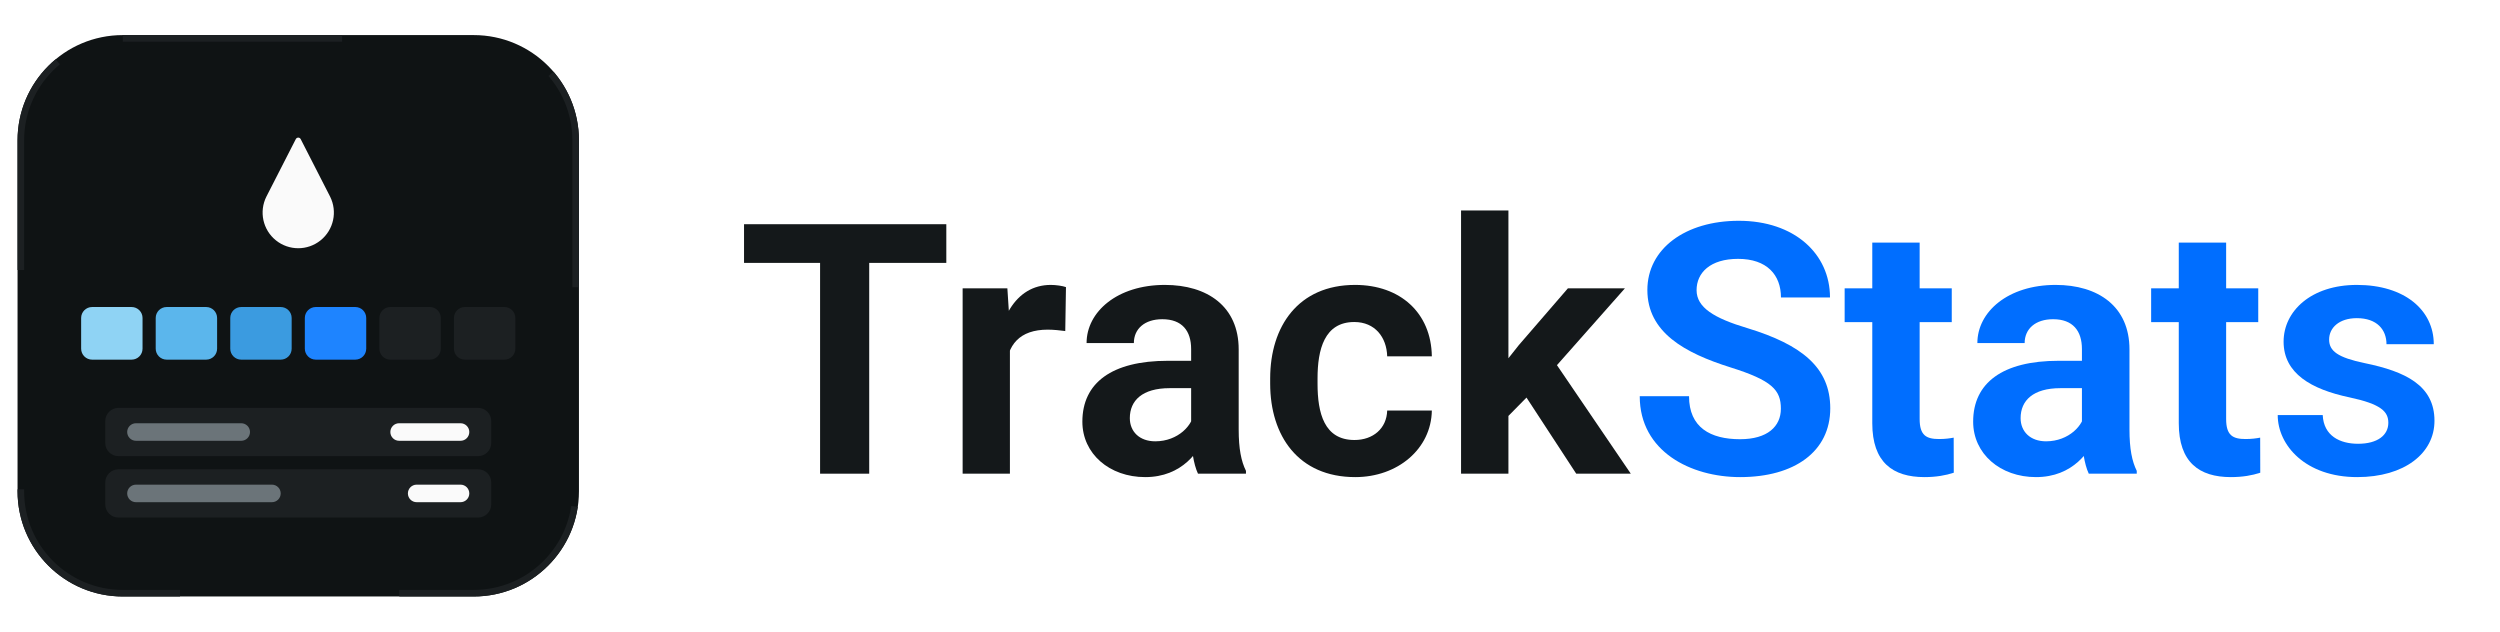
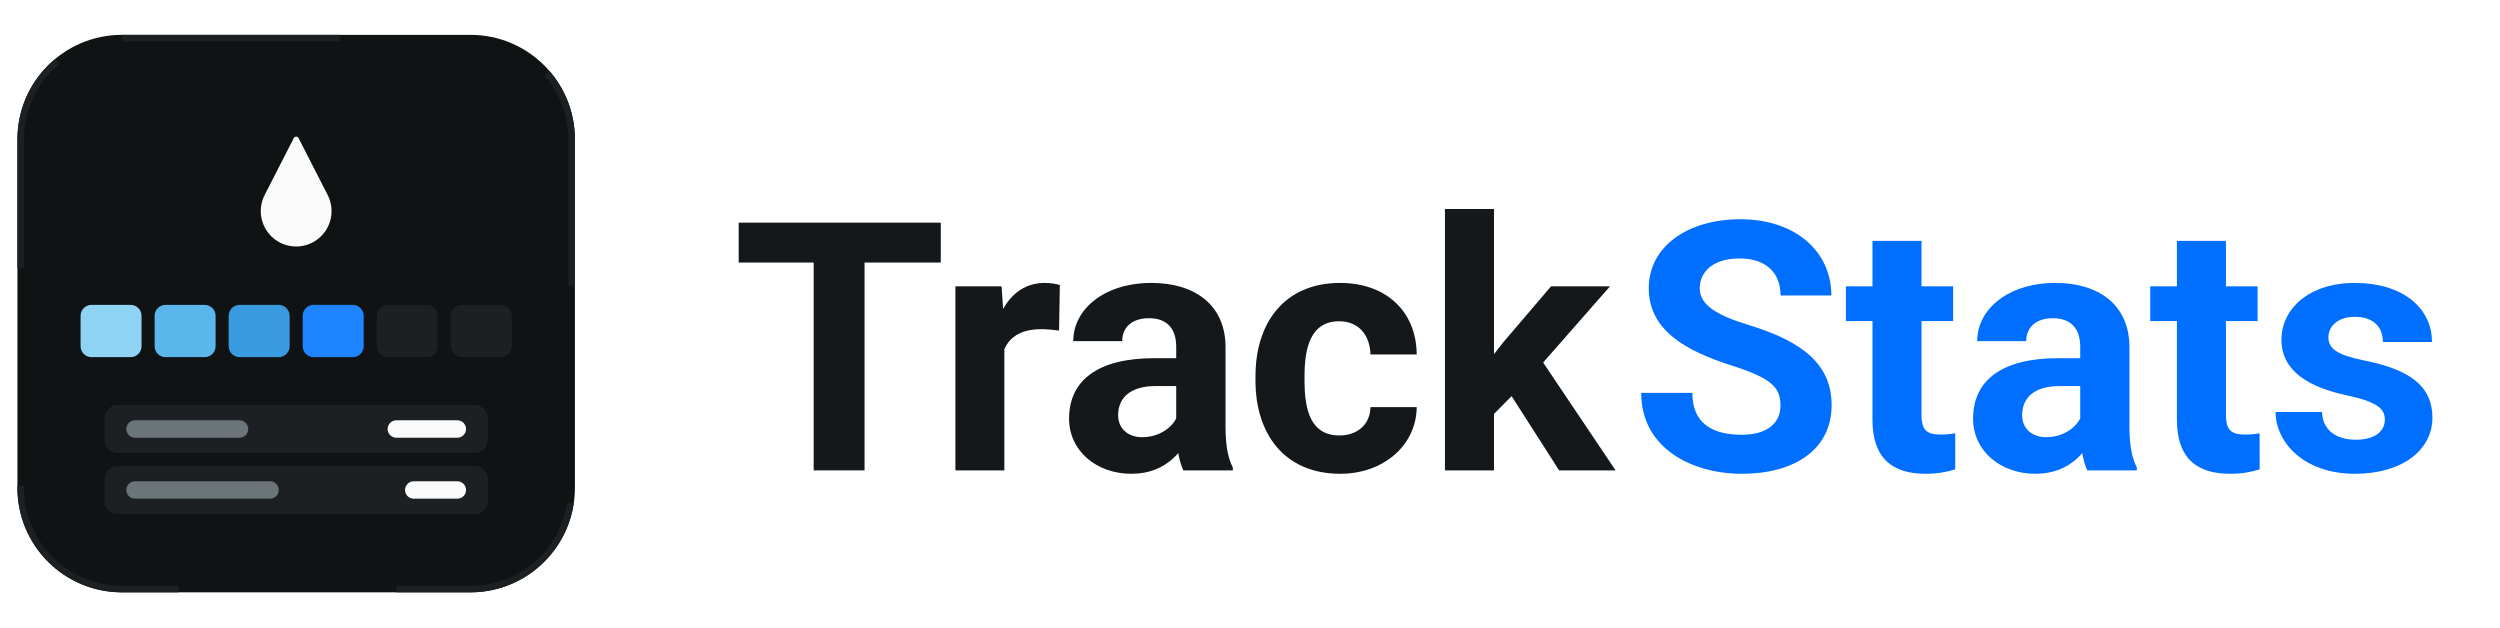
- <svg xmlns="http://www.w3.org/2000/svg" viewBox="-2 -4 285 72" width="285" height="72" role="img" aria-label="TrackStats">
+ <svg xmlns="http://www.w3.org/2000/svg" viewBox="-2 -4 287 72" width="287" height="72" role="img" aria-label="TrackStats">
  <style>
    .tile{animation:pop .5s cubic-bezier(.3,1.5,.5,1) .05s both}
    .edge{stroke-dasharray:100;animation:edge 1.1s ease-out .1s both}
    .drop{animation:fall .55s cubic-bezier(.3,1.6,.5,1) .55s both}
    .loopd{transform-box:fill-box;transform-origin:center;animation:breath 3.2s ease-in-out 3s infinite}
    .seg{transform-box:fill-box;transform-origin:center}
    @keyframes gh{0%,100%{opacity:1}20%{opacity:.3}40%{opacity:1}}
    .row{transform-box:fill-box;transform-origin:left center}
    .r1{animation:grow .45s cubic-bezier(.3,.9,.3,1) 1.7s both,rp 3.2s ease-in-out 3s infinite}
    .r2{animation:grow .45s cubic-bezier(.3,.9,.3,1) 1.85s both,rp 3.2s ease-in-out 3.5s infinite}
    .b1{animation:fade .3s ease 2.1s both}
    .b2{animation:fade .3s ease 2.25s both}
    .v1{animation:fade .3s ease 2.1s both,vp 3.2s ease-in-out 3s infinite}
    .v2{animation:fade .3s ease 2.25s both,vp 3.2s ease-in-out 3.5s infinite}
    .l{animation:rise .5s cubic-bezier(.2,.8,.3,1) both}
    @keyframes pop{from{opacity:0;transform:scale(.4)}to{opacity:1;transform:none}}
    @keyframes edge{0%{stroke-dashoffset:100;stroke:#1e84ff;opacity:1}60%{stroke-dashoffset:0;stroke:#1e84ff}100%{stroke-dashoffset:0;stroke:#1c2022}}
    @keyframes fall{from{opacity:0;transform:translateY(-18px)}to{opacity:1;transform:none}}
    @keyframes breath{0%,100%{transform:scale(1)}50%{transform:scale(1.1)}}
    @keyframes grow{from{opacity:0;transform:scaleX(.05)}to{opacity:1;transform:none}}
    @keyframes fade{from{opacity:0}to{opacity:1}}
    @keyframes rp{0%,100%{fill:#1c2022}50%{fill:#2b3236}}
    @keyframes vp{0%,100%{opacity:.7}50%{opacity:1}}
    @keyframes rise{from{opacity:0;transform:translateY(7px)}to{opacity:1;transform:none}}
    @media (prefers-reduced-motion: reduce){*{animation:none!important}}
</style>
  <g transform="scale(.25)">
    <g class="tile">
      <rect width="256" height="256" rx="48" fill="#0f1314" />
    </g>
    <rect class="edge" pathLength="100" x="1.5" y="1.5" width="253" height="253" rx="46.5" fill="none" stroke="#1c2022" stroke-width="3" />
    <g class="drop">
      <g class="loopd">
        <path d="M128 48 L141.4 74.2 A15 15 0 1 1 114.6 74.2 Z" fill="#fafafa" stroke="#fafafa" stroke-width="2.5" stroke-linejoin="round" />
      </g>
    </g>
    <rect class="seg" style="animation:pop .35s cubic-bezier(.3,1.6,.5,1) 1.05s both,gh 4.8s ease-in-out 3.0s infinite" x="29" y="124" width="28" height="24" rx="5" fill="#8fd3f4" />
    <rect class="seg" style="animation:pop .35s cubic-bezier(.3,1.6,.5,1) 1.15s both,gh 4.8s ease-in-out 3.3s infinite" x="63" y="124" width="28" height="24" rx="5" fill="#5bb6ec" />
    <rect class="seg" style="animation:pop .35s cubic-bezier(.3,1.6,.5,1) 1.25s both,gh 4.8s ease-in-out 3.6s infinite" x="97" y="124" width="28" height="24" rx="5" fill="#3b9be0" />
    <rect class="seg" style="animation:pop .35s cubic-bezier(.3,1.6,.5,1) 1.35s both,gh 4.8s ease-in-out 3.9s infinite" x="131" y="124" width="28" height="24" rx="5" fill="#1e84ff" />
    <rect class="seg" style="animation:pop .35s cubic-bezier(.3,1.6,.5,1) 1.45s both" x="165" y="124" width="28" height="24" rx="5" fill="#1c2022" />
    <rect class="seg" style="animation:pop .35s cubic-bezier(.3,1.6,.5,1) 1.55s both" x="199" y="124" width="28" height="24" rx="5" fill="#1c2022" />
    <rect class="row r1" x="40" y="170" width="176" height="22" rx="6" fill="#1c2022" />
    <rect class="b1" x="50" y="177" width="56" height="8" rx="4" fill="#6b7479" />
    <rect class="v1" x="170" y="177" width="36" height="8" rx="4" fill="#fafafa" />
    <rect class="row r2" x="40" y="198" width="176" height="22" rx="6" fill="#1c2022" />
    <rect class="b2" x="50" y="205" width="70" height="8" rx="4" fill="#6b7479" />
    <rect class="v2" x="178" y="205" width="28" height="8" rx="4" fill="#fafafa" />
  </g>
  <g>
-     <path class="l" style="animation-delay:1.00s" transform="translate(0.0 0)" fill="#14181a" d="M97.09 21.56H91.49V50H97.09ZM105.88 21.56H82.82V25.97H105.88Z" />
-     <path class="l" style="animation-delay:1.07s" transform="translate(-1.2 0)" fill="#14181a" d="M114.33 33.34 114.04 28.87H108.94V50H114.33ZM120.72 28.73C120.33 28.59 119.58 28.48 118.99 28.48C114.94 28.48 112.76 32.52 112.76 37.95L113.88 38.19C113.98 35.3 115.45 33.58 118.64 33.58C119.27 33.58 120.09 33.66 120.64 33.74Z" />
-     <path class="l" style="animation-delay:1.14s" transform="translate(-1.2 0)" fill="#14181a" d="M134.99 45.37C134.99 47.05 135.25 48.9 135.77 50H141.24V49.68C140.7 48.59 140.41 47.17 140.41 44.96V35.83C140.41 30.93 136.84 28.48 131.99 28.48C126.56 28.48 123.07 31.55 123.07 35.11H128.46C128.46 33.48 129.7 32.39 131.7 32.39C133.96 32.39 134.99 33.72 134.99 35.79ZM135.72 37.13H132.34C125.94 37.13 122.59 39.65 122.59 44.07C122.59 47.73 125.68 50.39 129.75 50.39C133.97 50.39 135.99 47.43 136.77 45.32L135.28 43.01C135.23 44.42 133.52 46.31 130.9 46.31C129.09 46.31 128 45.19 128 43.67C128 41.66 129.42 40.25 132.55 40.25H135.76Z" />
-     <path class="l" style="animation-delay:1.21s" transform="translate(-1.2 0)" fill="#14181a" d="M153.61 46.16C150.16 46.16 149.4 43.1 149.4 39.74V39.14C149.4 35.84 150.18 32.71 153.59 32.71C155.95 32.71 157.28 34.45 157.34 36.62H162.43C162.36 31.66 158.82 28.48 153.68 28.48C147.2 28.48 144 33.21 144 39.14V39.74C144 45.67 147.2 50.39 153.7 50.39C158.54 50.39 162.36 47.17 162.43 42.8H157.34C157.28 44.84 155.74 46.16 153.61 46.16Z" />
-     <path class="l" style="animation-delay:1.28s" transform="translate(-1.2 0)" fill="#14181a" d="M171.16 19.99H165.76V50H171.16ZM184.44 28.87H177.94L172.34 35.35L168.46 40.25L170.3 44.29L175.24 39.27ZM178.89 50H185.11L176.15 36.83L172.48 40.19Z" />
-     <path class="l" style="animation-delay:1.35s" transform="translate(-1.2 0)" fill="#006eff" d="M202.22 42.59C202.22 44.61 200.7 46.07 197.57 46.07C194.18 46.07 191.75 44.73 191.75 41.17H186.13C186.13 47.48 191.97 50.39 197.57 50.39C203.78 50.39 207.85 47.47 207.85 42.55C207.85 37.91 204.61 35.3 198.41 33.41C194.59 32.27 192.61 31.05 192.61 29.08C192.61 27.09 194.17 25.51 197.34 25.51C200.63 25.51 202.23 27.34 202.23 29.91H207.82C207.82 24.91 203.73 21.17 197.43 21.17C191.32 21.17 187 24.36 187 29.06C187 33.89 191.25 36.24 196.5 37.89C201.21 39.37 202.22 40.46 202.22 42.59Z" />
-     <path class="l" style="animation-delay:1.42s" transform="translate(-1.2 0)" fill="#006eff" d="M221.7 28.87H209.49V32.72H221.7ZM212.64 23.66V44.25C212.64 48.7 214.97 50.39 218.59 50.39C219.93 50.39 221.02 50.19 221.93 49.89L221.92 45.89C221.52 45.97 220.95 46.05 220.26 46.05C218.8 46.05 218.04 45.64 218.04 43.77V23.66Z" />
-     <path class="l" style="animation-delay:1.49s" transform="translate(-1.2 0)" fill="#006eff" d="M236.54 45.37C236.54 47.05 236.8 48.9 237.32 50H242.79V49.68C242.25 48.59 241.96 47.17 241.96 44.96V35.83C241.96 30.93 238.39 28.48 233.54 28.48C228.11 28.48 224.62 31.55 224.62 35.11H230.01C230.01 33.48 231.25 32.39 233.25 32.39C235.51 32.39 236.54 33.72 236.54 35.79ZM237.27 37.13H233.89C227.49 37.13 224.14 39.65 224.14 44.07C224.14 47.73 227.23 50.39 231.3 50.39C235.52 50.39 237.54 47.43 238.32 45.32L236.83 43.01C236.79 44.42 235.07 46.31 232.45 46.31C230.64 46.31 229.55 45.19 229.55 43.67C229.55 41.66 230.97 40.25 234.1 40.25H237.31Z" />
-     <path class="l" style="animation-delay:1.56s" transform="translate(-1.2 0)" fill="#006eff" d="M256.64 28.87H244.43V32.72H256.64ZM247.58 23.66V44.25C247.58 48.7 249.91 50.39 253.52 50.39C254.87 50.39 255.96 50.19 256.87 49.89L256.86 45.89C256.46 45.97 255.88 46.05 255.2 46.05C253.74 46.05 252.98 45.64 252.98 43.77V23.66Z" />
-     <path class="l" style="animation-delay:1.63s" transform="translate(-1.2 0)" fill="#006eff" d="M271.47 44.2C271.47 45.59 270.27 46.59 268.02 46.59C265.95 46.59 264.1 45.69 263.99 43.32H258.86C258.86 46.76 262.03 50.39 267.92 50.39C273.29 50.39 276.73 47.69 276.73 43.97C276.73 39.93 273.41 38.35 268.79 37.4C265.71 36.76 264.72 36.02 264.72 34.71C264.72 33.37 265.86 32.27 267.88 32.27C270.18 32.27 271.26 33.59 271.26 35.24H276.65C276.65 31.35 273.32 28.48 267.89 28.48C262.66 28.48 259.53 31.47 259.53 34.95C259.53 38.57 262.68 40.38 267.04 41.3C270.66 42.07 271.47 42.93 271.47 44.2Z" />
+     <path class="l" style="animation-delay:1.00s" transform="translate(0.0 0)" fill="#14181a" d="M97.25 21.56H91.41V50H97.25ZM106 21.56H82.8V26.14H106Z" />
+     <path class="l" style="animation-delay:1.07s" transform="translate(-1.3 0)" fill="#14181a" d="M114.6 33.49 114.28 28.87H108.98V50H114.6ZM120.97 28.72C120.56 28.58 119.82 28.48 119.22 28.48C115.23 28.48 113.03 32.5 113.03 37.97L114.16 38.31C114.24 35.44 115.67 33.79 118.85 33.79C119.46 33.79 120.33 33.87 120.88 33.95Z" />
+     <path class="l" style="animation-delay:1.14s" transform="translate(-2.0 0)" fill="#14181a" d="M135.03 45.23C135.03 46.98 135.3 48.86 135.85 50H141.53V49.67C140.98 48.59 140.69 47.22 140.69 44.9V35.86C140.69 30.94 137.08 28.48 132.2 28.48C126.72 28.48 123.21 31.53 123.21 35.16H128.83C128.83 33.55 129.99 32.53 131.89 32.53C134.07 32.53 135.03 33.82 135.03 35.83ZM135.78 37.12H132.51C126.03 37.12 122.73 39.66 122.73 44.07C122.73 47.74 125.85 50.39 129.89 50.39C134.06 50.39 135.97 47.52 136.8 45.42L135.32 43.03C135.28 44.38 133.65 46.19 131.12 46.19C129.42 46.19 128.36 45.13 128.36 43.67C128.36 41.74 129.67 40.32 132.67 40.32H135.82Z" />
+     <path class="l" style="animation-delay:1.21s" transform="translate(-2.0 0)" fill="#14181a" d="M153.77 45.99C150.45 45.99 149.76 43.04 149.76 39.72V39.16C149.76 35.91 150.47 32.88 153.74 32.88C156.04 32.88 157.29 34.57 157.33 36.69H162.64C162.59 31.64 159.01 28.48 153.85 28.48C147.35 28.48 144.13 33.19 144.13 39.16V39.72C144.13 45.69 147.35 50.39 153.87 50.39C158.76 50.39 162.59 47.18 162.64 42.74H157.33C157.29 44.72 155.84 45.99 153.77 45.99Z" />
+     <path class="l" style="animation-delay:1.28s" transform="translate(-2.0 0)" fill="#14181a" d="M171.51 19.99H165.88V50H171.51ZM184.83 28.87H178.06L172.58 35.29L168.68 40.25L170.72 44.32L175.64 39.34ZM178.99 50H185.47L176.63 36.84L172.73 40.23Z" />
+     <path class="l" style="animation-delay:1.35s" transform="translate(0.0 0)" fill="#006eff" d="M202.4 42.56C202.4 44.49 200.97 45.91 197.95 45.91C194.58 45.91 192.28 44.61 192.28 41.1H186.41C186.41 47.49 192.29 50.39 197.95 50.39C204.18 50.39 208.27 47.48 208.27 42.52C208.27 37.86 204.98 35.22 198.81 33.33C195.1 32.2 193.13 31.02 193.13 29.11C193.13 27.2 194.65 25.67 197.7 25.67C200.87 25.67 202.41 27.44 202.41 29.92H208.24C208.24 24.86 204.1 21.17 197.81 21.17C191.67 21.17 187.28 24.35 187.28 29.08C187.28 33.97 191.62 36.31 196.82 37.97C201.43 39.44 202.4 40.5 202.4 42.56Z" />
+     <path class="l" style="animation-delay:1.42s" transform="translate(0.0 0)" fill="#006eff" d="M222.22 28.87H209.91V32.86H222.22ZM212.96 23.65V44.19C212.96 48.67 215.31 50.39 219.05 50.39C220.4 50.39 221.51 50.19 222.46 49.88L222.46 45.74C222.04 45.82 221.49 45.89 220.8 45.89C219.31 45.89 218.59 45.48 218.59 43.64V23.65Z" />
+     <path class="l" style="animation-delay:1.49s" transform="translate(0.0 0)" fill="#006eff" d="M236.81 45.23C236.81 46.98 237.08 48.86 237.62 50H243.31V49.67C242.76 48.59 242.46 47.22 242.46 44.9V35.86C242.46 30.94 238.86 28.48 233.98 28.48C228.5 28.48 224.98 31.53 224.98 35.16H230.61C230.61 33.55 231.77 32.53 233.67 32.53C235.84 32.53 236.81 33.82 236.81 35.83ZM237.56 37.12H234.28C227.81 37.12 224.51 39.66 224.51 44.07C224.51 47.74 227.63 50.39 231.67 50.39C235.84 50.39 237.75 47.52 238.57 45.42L237.1 43.03C237.06 44.38 235.43 46.19 232.9 46.19C231.2 46.19 230.14 45.13 230.14 43.67C230.14 41.74 231.44 40.32 234.45 40.32H237.59Z" />
+     <path class="l" style="animation-delay:1.56s" transform="translate(0.0 0)" fill="#006eff" d="M257.17 28.87H244.85V32.86H257.17ZM247.91 23.65V44.19C247.91 48.67 250.26 50.39 254 50.39C255.35 50.39 256.46 50.19 257.41 49.88L257.4 45.74C256.99 45.82 256.44 45.89 255.75 45.89C254.26 45.89 253.54 45.48 253.54 43.64V23.65Z" />
+     <path class="l" style="animation-delay:1.63s" transform="translate(0.0 0)" fill="#006eff" d="M271.78 44.17C271.78 45.52 270.63 46.48 268.47 46.48C266.42 46.48 264.67 45.59 264.56 43.3H259.24C259.24 46.73 262.43 50.39 268.35 50.39C273.78 50.39 277.24 47.67 277.24 43.95C277.24 39.82 273.81 38.26 269.26 37.35C266.3 36.74 265.3 36.01 265.3 34.74C265.3 33.42 266.43 32.37 268.32 32.37C270.55 32.37 271.56 33.62 271.56 35.26H277.19C277.19 31.34 273.82 28.48 268.33 28.48C263.04 28.48 259.91 31.49 259.91 34.99C259.91 38.63 263.08 40.45 267.4 41.38C270.95 42.14 271.78 42.94 271.78 44.17Z" />
  </g>
</svg>
